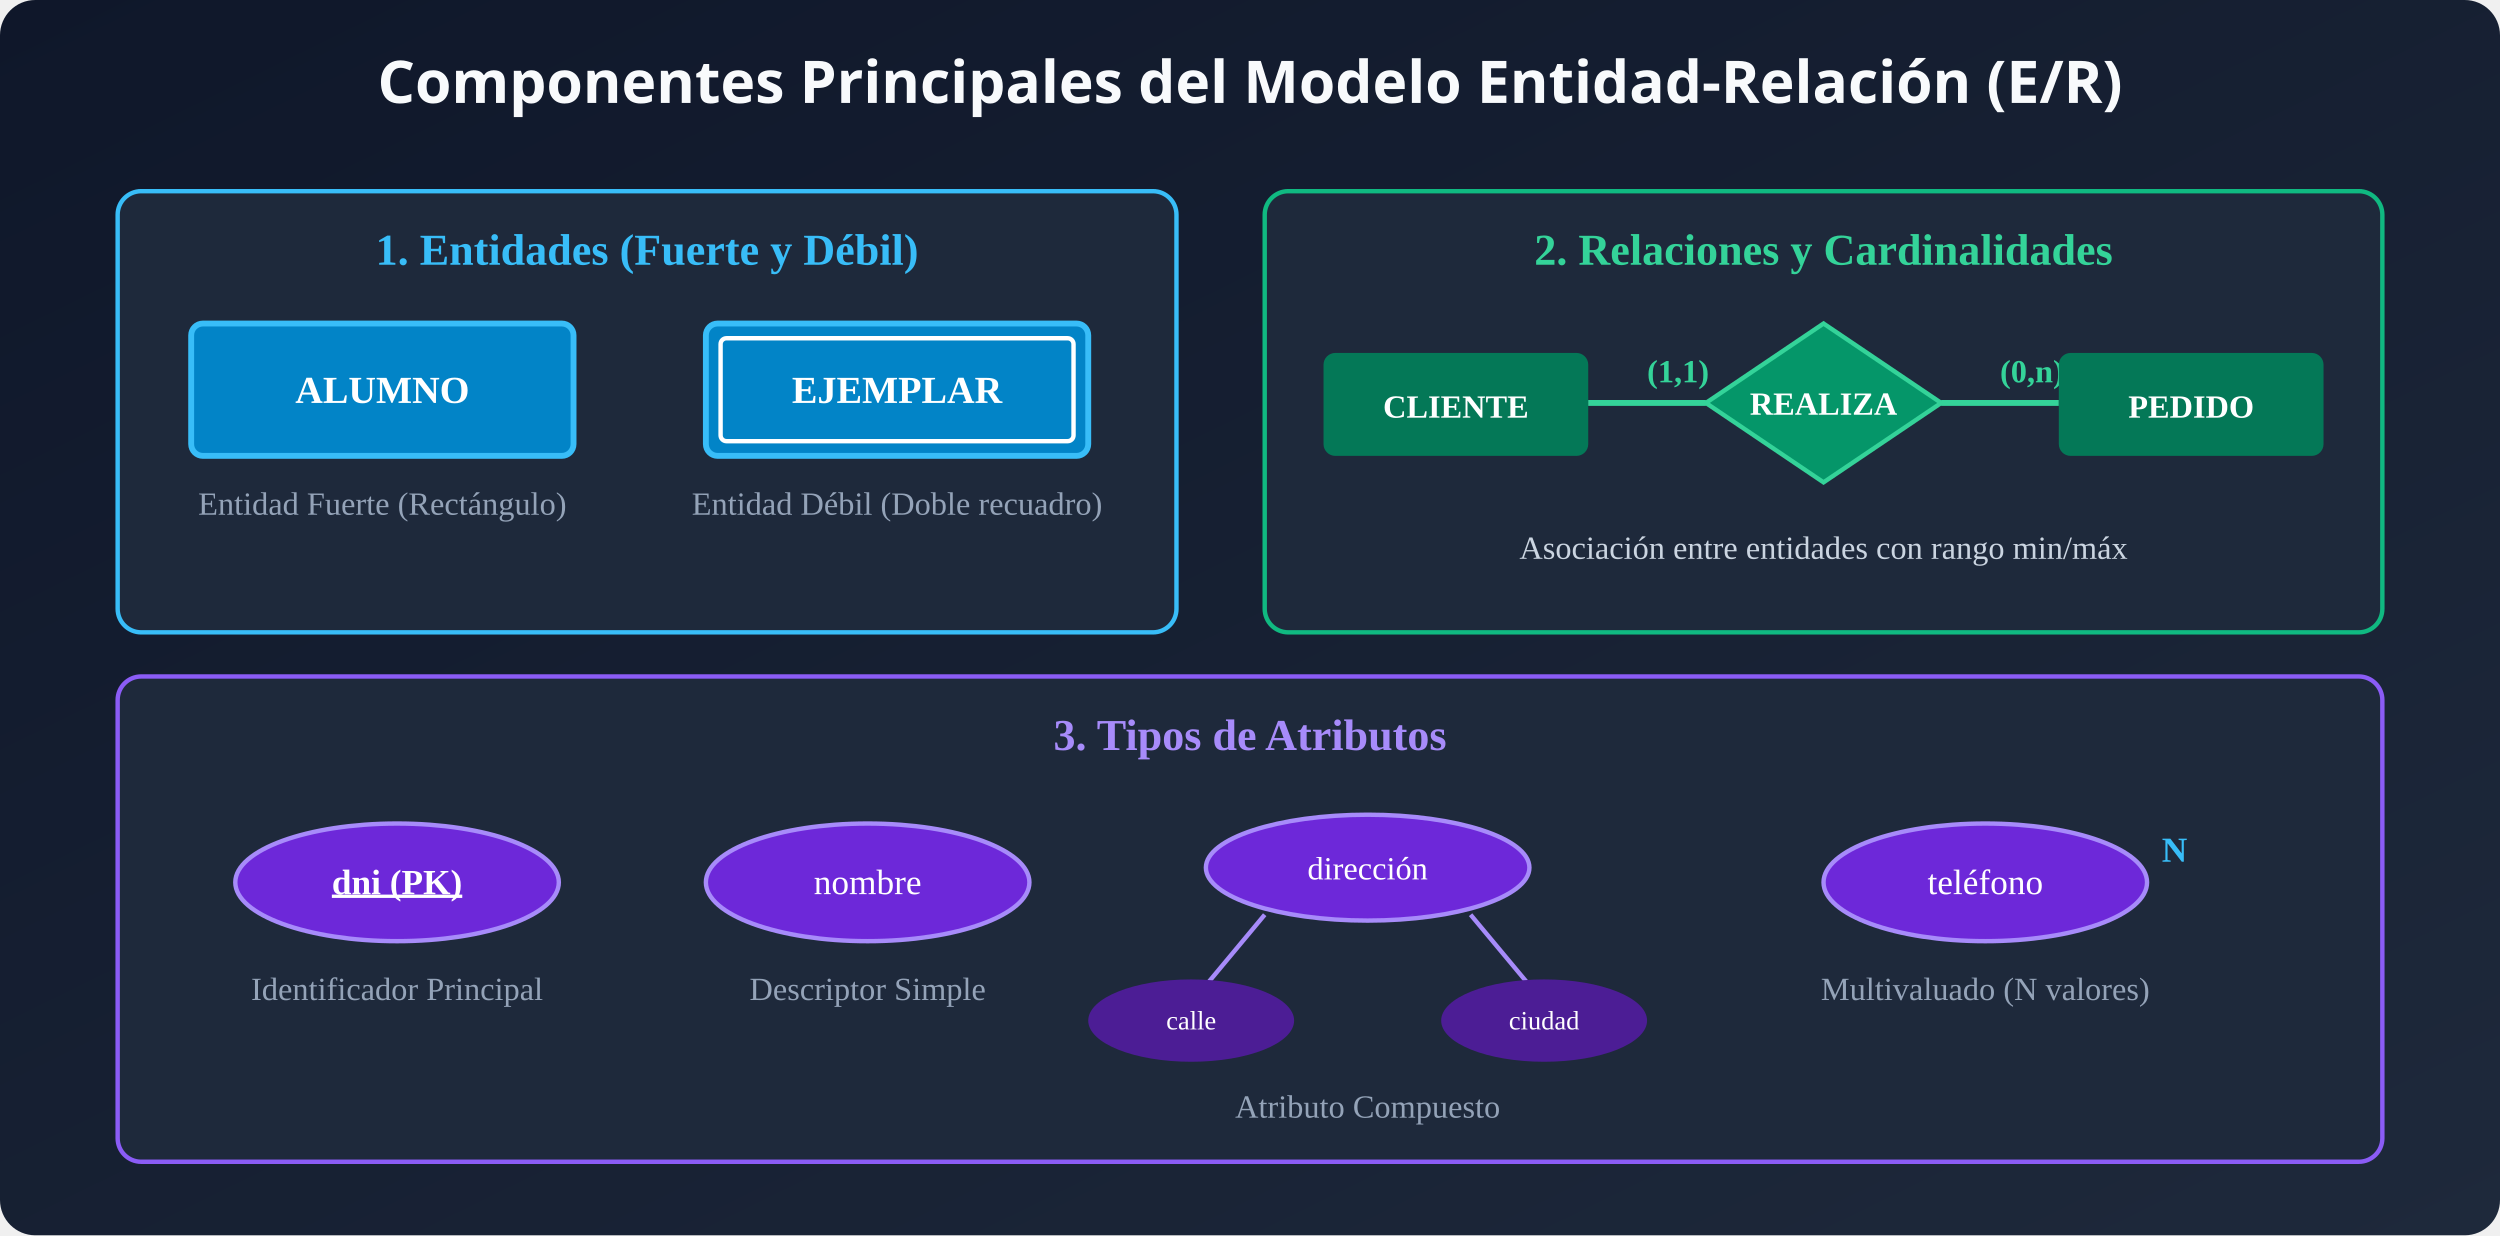
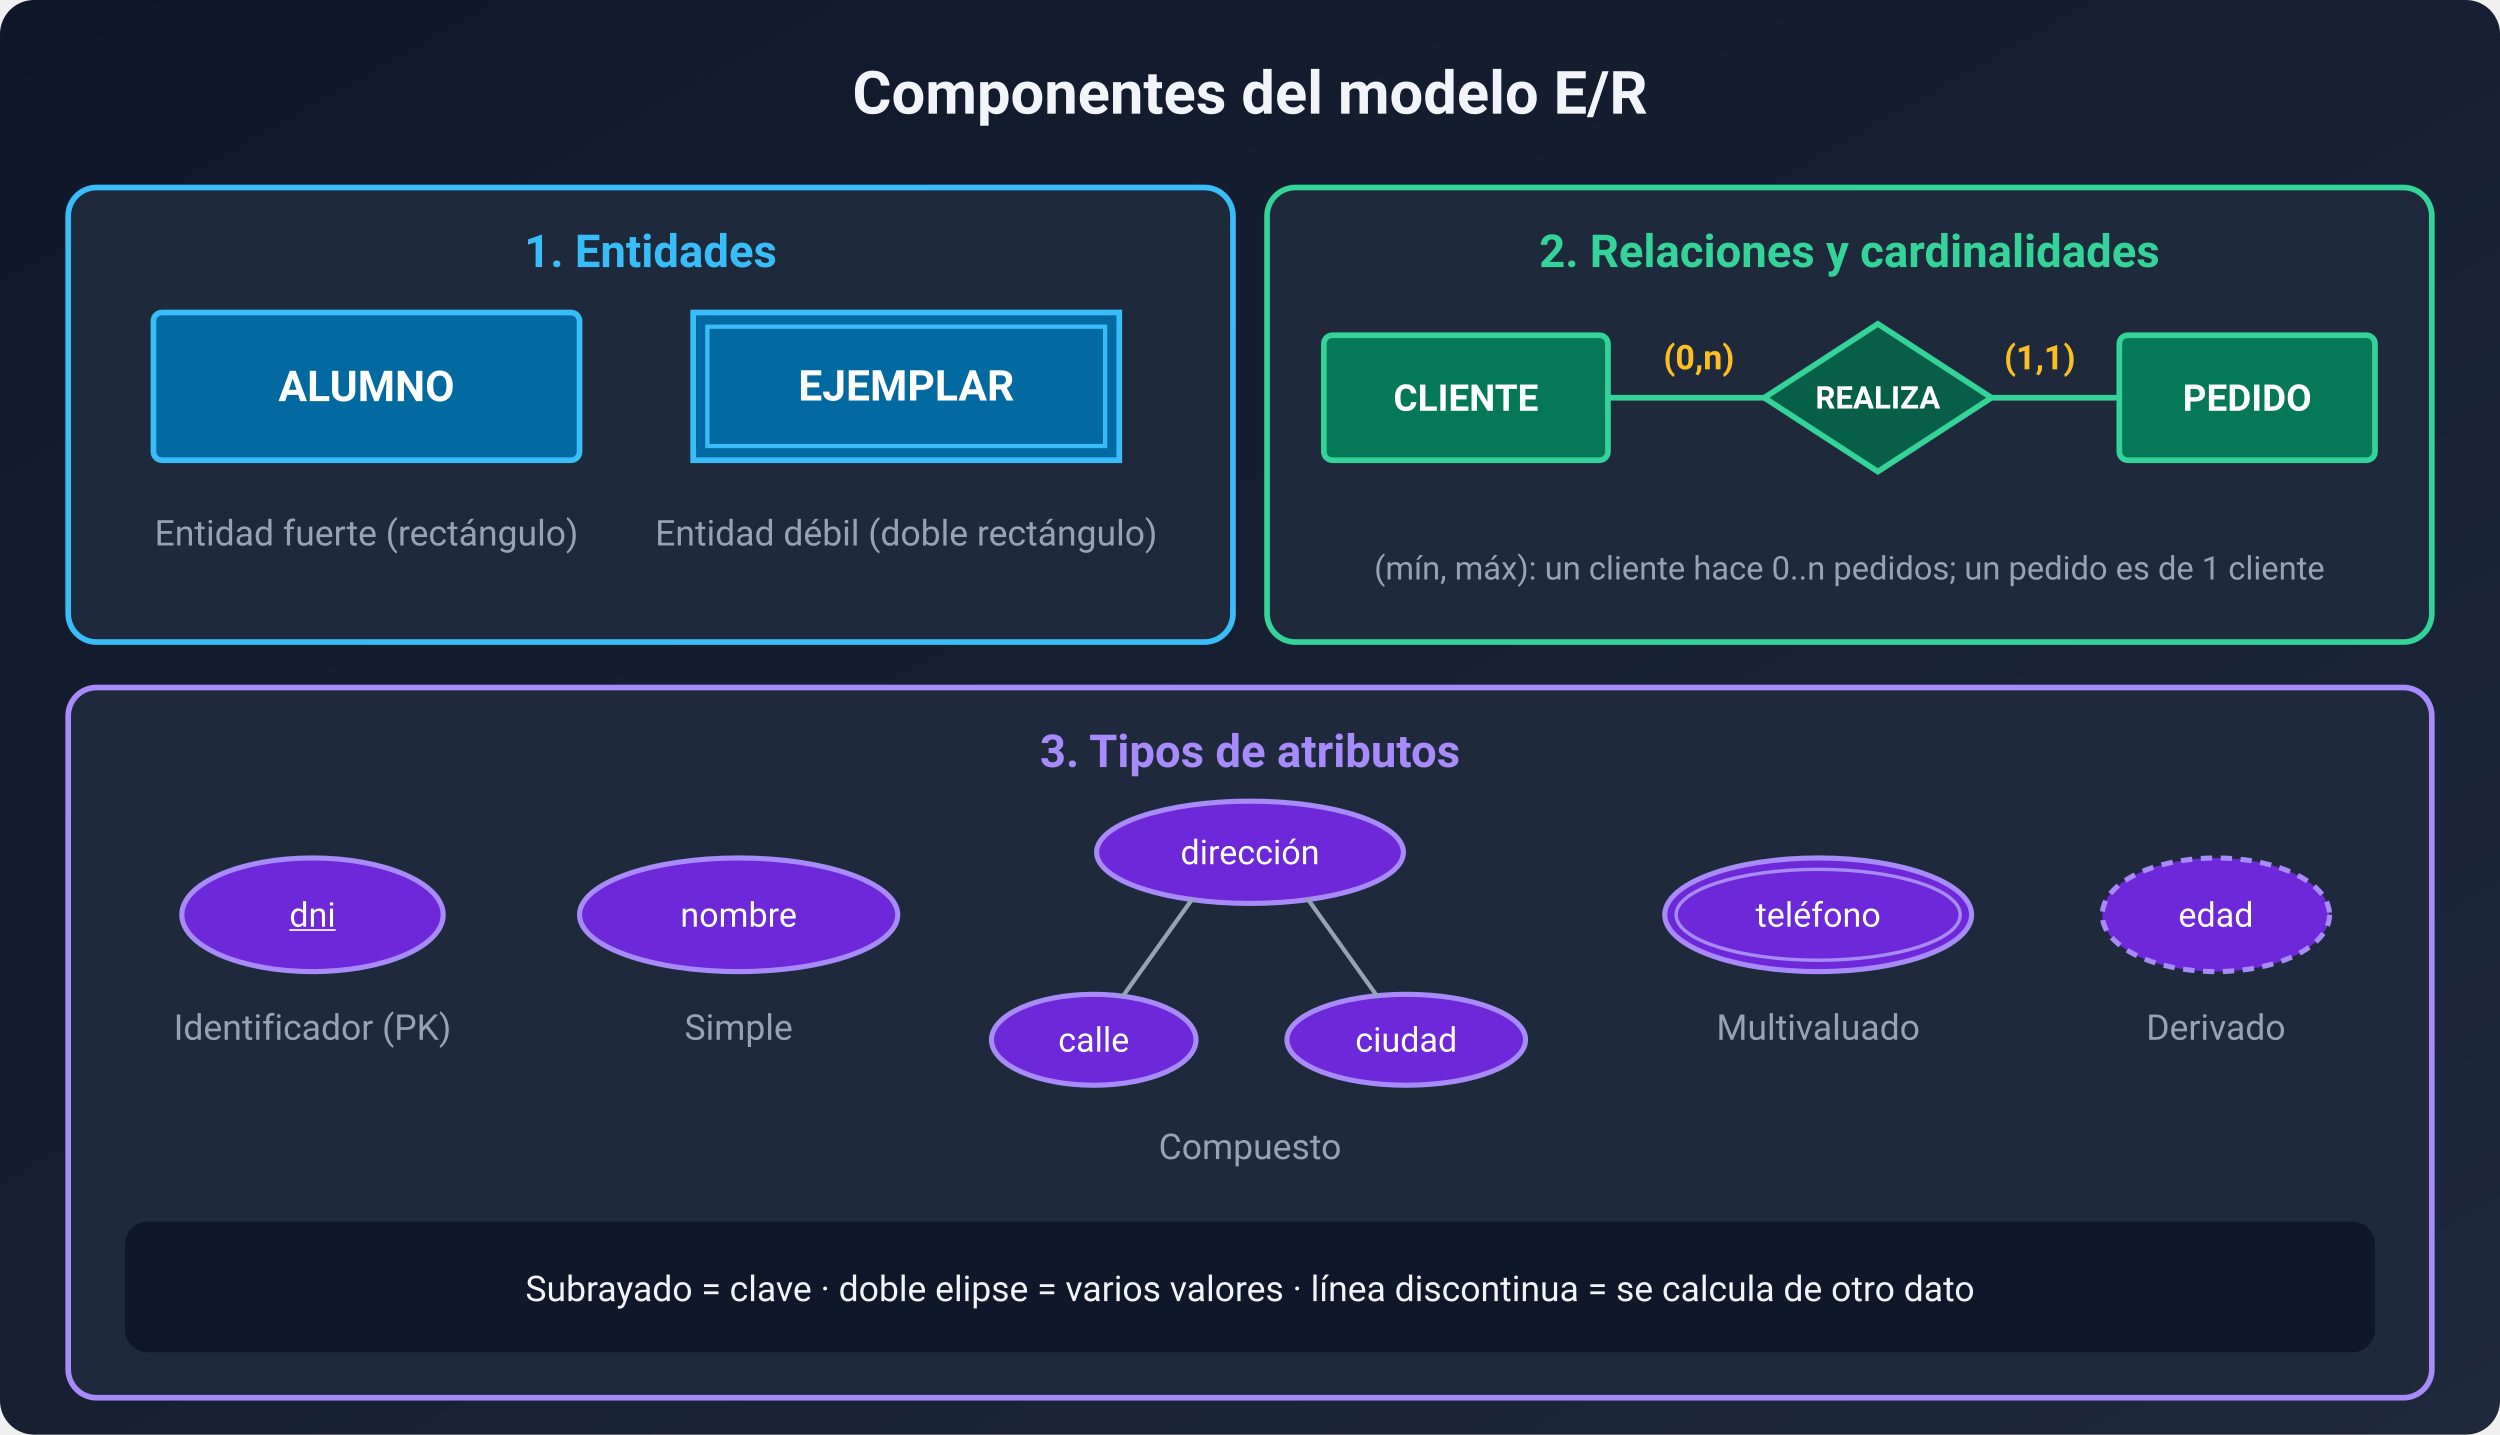
- <svg xmlns="http://www.w3.org/2000/svg" viewBox="0 0 850 420" width="100%" height="100%">
+ <svg xmlns="http://www.w3.org/2000/svg" viewBox="0 0 880 505" width="880" height="505" role="img" aria-labelledby="t d" font-family="system-ui, -apple-system, &quot;Segoe UI&quot;, Roboto, Helvetica, Arial, sans-serif">
  <defs>
-     <linearGradient id="bgER" x1="0%" y1="0%" x2="100%" y2="100%">
-       <stop offset="0%" stop-color="#0f172a" />
-       <stop offset="100%" stop-color="#1e293b" />
+     <linearGradient id="bg" x1="0" y1="0" x2="1" y2="1">
+       <stop offset="0" stop-color="#0f172a" />
+       <stop offset="1" stop-color="#1e293b" />
    </linearGradient>
  </defs>
-   <rect width="850" height="420" rx="12" fill="url(#bgER)" />
-   <text x="425" y="35" text-anchor="middle" fill="#f8fafc" font-family="system-ui, sans-serif" font-size="20" font-weight="bold">Componentes Principales del Modelo Entidad-Relación (E/R)</text>
-   <g transform="translate(40, 65)">
-     <rect width="360" height="150" rx="8" fill="#1e293b" stroke="#38bdf8" stroke-width="1.5" />
-     <text x="180" y="25" text-anchor="middle" fill="#38bdf8" font-size="15" font-weight="bold">1. Entidades (Fuerte y Débil)</text>
-     <rect x="25" y="45" width="130" height="45" rx="4" fill="#0284c7" stroke="#38bdf8" stroke-width="2" />
-     <text x="90" y="72" text-anchor="middle" fill="#fff" font-size="13" font-weight="bold">ALUMNO</text>
-     <text x="90" y="110" text-anchor="middle" fill="#94a3b8" font-size="11">Entidad Fuerte (Rectángulo)</text>
-     <rect x="200" y="45" width="130" height="45" rx="4" fill="#0284c7" stroke="#38bdf8" stroke-width="2" />
-     <rect x="205" y="50" width="120" height="35" rx="2" fill="none" stroke="#fff" stroke-width="1.5" />
-     <text x="265" y="72" text-anchor="middle" fill="#fff" font-size="13" font-weight="bold">EJEMPLAR</text>
-     <text x="265" y="110" text-anchor="middle" fill="#94a3b8" font-size="11">Entidad Débil (Doble recuadro)</text>
+   <style>.hot{cursor:pointer;transition:filter .15s}.hot:hover,.hot:focus,.hot.on{filter:brightness(1.35) drop-shadow(0 0 6px rgba(255,255,255,.35));outline:none}</style>
+   <rect width="880" height="505" rx="12" fill="url(#bg)" />
+   <text x="440.0" y="40.0" font-size="21" fill="#f1f5f9" text-anchor="middle" font-weight="700">Componentes del modelo E/R</text>
+   <rect x="24.0" y="66.0" width="410.0" height="160.0" rx="10" fill="#1e293b" stroke="#38bdf8" stroke-width="2" />
+   <text x="229.0" y="94.0" font-size="16" fill="#38bdf8" text-anchor="middle" font-weight="700">1. Entidades</text>
+   <g class="hot" tabindex="0" data-tip="Entidad fuerte: existe por sí misma y tiene clave propia.">
+     <rect x="54.0" y="110.0" width="150.0" height="52.0" rx="3" fill="#0369a1" stroke="#38bdf8" stroke-width="2" />
+     <text x="129.0" y="141.2" font-size="15" fill="#fff" text-anchor="middle" font-weight="700">ALUMNO</text>
  </g>
-   <g transform="translate(430, 65)">
-     <rect width="380" height="150" rx="8" fill="#1e293b" stroke="#10b981" stroke-width="1.5" />
-     <text x="190" y="25" text-anchor="middle" fill="#34d399" font-size="15" font-weight="bold">2. Relaciones y Cardinalidades</text>
-     <rect x="20" y="55" width="90" height="35" rx="4" fill="#047857" />
-     <text x="65" y="77" text-anchor="middle" fill="#fff" font-size="11" font-weight="bold">CLIENTE</text>
-     <path d="M 110 72 L 150 72" stroke="#34d399" stroke-width="2" />
-     <text x="130" y="65" fill="#34d399" font-size="11" font-weight="bold">(1,1)</text>
-     <polygon points="190,45 230,72 190,99 150,72" fill="#059669" stroke="#34d399" stroke-width="1.5" />
-     <text x="190" y="76" text-anchor="middle" fill="#fff" font-size="11" font-weight="bold">REALIZA</text>
-     <path d="M 230 72 L 270 72" stroke="#34d399" stroke-width="2" />
-     <text x="250" y="65" fill="#34d399" font-size="11" font-weight="bold">(0,n)</text>
-     <rect x="270" y="55" width="90" height="35" rx="4" fill="#047857" />
-     <text x="315" y="77" text-anchor="middle" fill="#fff" font-size="11" font-weight="bold">PEDIDO</text>
-     <text x="190" y="125" text-anchor="middle" fill="#cbd5e1" font-size="11">Asociación entre entidades con rango min/máx</text>
+   <g class="hot" tabindex="0" data-tip="Entidad débil: depende de otra (p. ej. un EJEMPLAR depende de su LIBRO) y su clave es parcial.">
+     <rect x="244" y="110" width="150" height="52" fill="#0369a1" stroke="#38bdf8" stroke-width="2" />
+     <rect x="249" y="115" width="140" height="42" fill="none" stroke="#38bdf8" stroke-width="1.5" />
+     <text x="319.0" y="141.0" font-size="15" fill="#fff" text-anchor="middle" font-weight="700">EJEMPLAR</text>
  </g>
-   <g transform="translate(40, 230)">
-     <rect width="770" height="165" rx="8" fill="#1e293b" stroke="#8b5cf6" stroke-width="1.5" />
-     <text x="385" y="25" text-anchor="middle" fill="#a78bfa" font-size="15" font-weight="bold">3. Tipos de Atributos</text>
-     <g transform="translate(30, 45)">
-       <ellipse cx="65" cy="25" rx="55" ry="20" fill="#6d28d9" stroke="#a78bfa" stroke-width="1.5" />
-       <text x="65" y="29" text-anchor="middle" fill="#fff" font-size="12" font-weight="bold" text-decoration="underline">dni (PK)</text>
-       <text x="65" y="65" text-anchor="middle" fill="#94a3b8" font-size="11">Identificador Principal</text>
-     </g>
-     <g transform="translate(190, 45)">
-       <ellipse cx="65" cy="25" rx="55" ry="20" fill="#6d28d9" stroke="#a78bfa" stroke-width="1.5" />
-       <text x="65" y="29" text-anchor="middle" fill="#fff" font-size="12">nombre</text>
-       <text x="65" y="65" text-anchor="middle" fill="#94a3b8" font-size="11">Descriptor Simple</text>
-     </g>
-     <g transform="translate(350, 45)">
-       <ellipse cx="75" cy="20" rx="55" ry="18" fill="#6d28d9" stroke="#a78bfa" stroke-width="1.5" />
-       <text x="75" y="24" text-anchor="middle" fill="#fff" font-size="11">dirección</text>
-       <line x1="40" y1="36" x2="20" y2="60" stroke="#a78bfa" stroke-width="1.5" />
-       <line x1="110" y1="36" x2="130" y2="60" stroke="#a78bfa" stroke-width="1.5" />
-       <ellipse cx="15" cy="72" rx="35" ry="14" fill="#4c1d95" />
-       <text x="15" y="75" text-anchor="middle" fill="#fff" font-size="9">calle</text>
-       <ellipse cx="135" cy="72" rx="35" ry="14" fill="#4c1d95" />
-       <text x="135" y="75" text-anchor="middle" fill="#fff" font-size="9">ciudad</text>
-       <text x="75" y="105" text-anchor="middle" fill="#94a3b8" font-size="11">Atributo Compuesto</text>
-     </g>
-     <g transform="translate(560, 45)">
-       <ellipse cx="75" cy="25" rx="55" ry="20" fill="#6d28d9" stroke="#a78bfa" stroke-width="1.5" />
-       <text x="75" y="29" text-anchor="middle" fill="#fff" font-size="12">teléfono</text>
-       <text x="135" y="18" fill="#38bdf8" font-size="12" font-weight="bold">N</text>
-       <text x="75" y="65" text-anchor="middle" fill="#94a3b8" font-size="11">Multivaluado (N valores)</text>
-     </g>
+   <text x="129.0" y="192.0" font-size="12.5" fill="#94a3b8" text-anchor="middle">Entidad fuerte (rectángulo)</text>
+   <text x="319.0" y="192.0" font-size="12.5" fill="#94a3b8" text-anchor="middle">Entidad débil (doble rectángulo)</text>
+   <rect x="446.0" y="66.0" width="410.0" height="160.0" rx="10" fill="#1e293b" stroke="#34d399" stroke-width="2" />
+   <text x="651.0" y="94.0" font-size="16" fill="#34d399" text-anchor="middle" font-weight="700">2. Relaciones y cardinalidades</text>
+   <rect x="466.0" y="118.0" width="100.0" height="44.0" rx="3" fill="#047857" stroke="#34d399" stroke-width="2" />
+   <text x="516.0" y="144.6" font-size="13" fill="#fff" text-anchor="middle" font-weight="700">CLIENTE</text>
+   <rect x="746.0" y="118.0" width="90.0" height="44.0" rx="3" fill="#047857" stroke="#34d399" stroke-width="2" />
+   <text x="791.0" y="144.6" font-size="13" fill="#fff" text-anchor="middle" font-weight="700">PEDIDO</text>
+   <line x1="566.0" y1="140.0" x2="631.0" y2="140.0" stroke="#34d399" stroke-width="2" />
+   <line x1="691.0" y1="140.0" x2="746.0" y2="140.0" stroke="#34d399" stroke-width="2" />
+   <g class="hot" tabindex="0" data-tip="Una relación asocia entidades. REALIZA une CLIENTE y PEDIDO.">
+     <polygon points="661,114.0 701.0,140 661,166.0 621.0,140" fill="#065f46" stroke="#34d399" stroke-width="2" />
+     <text x="661.0" y="143.8" font-size="11" fill="#fff" text-anchor="middle" font-weight="700">REALIZA</text>
  </g>
+   <text x="598.0" y="130.0" font-size="12" fill="#fbbf24" text-anchor="middle" font-weight="700">(0,n)</text>
+   <text x="718.0" y="130.0" font-size="12" fill="#fbbf24" text-anchor="middle" font-weight="700">(1,1)</text>
+   <text x="651.0" y="204.0" font-size="11.5" fill="#94a3b8" text-anchor="middle">(mín, máx): un cliente hace 0..n pedidos; un pedido es de 1 cliente</text>
+   <rect x="24.0" y="242.0" width="832.0" height="250.0" rx="10" fill="#1e293b" stroke="#a78bfa" stroke-width="2" />
+   <text x="440.0" y="270.0" font-size="16" fill="#a78bfa" text-anchor="middle" font-weight="700">3. Tipos de atributos</text>
+   <ellipse cx="110.0" cy="322.0" rx="46.0" ry="20" fill="#6d28d9" stroke="#a78bfa" stroke-width="1.8" />
+   <text x="110.0" y="326.2" font-size="12" fill="#fff" text-anchor="middle" text-decoration="underline">dni</text>
+   <text x="110.0" y="366.0" font-size="12.5" fill="#94a3b8" text-anchor="middle">Identificador (PK)</text>
+   <ellipse cx="260.0" cy="322.0" rx="56.0" ry="20" fill="#6d28d9" stroke="#a78bfa" stroke-width="1.8" />
+   <text x="260.0" y="326.2" font-size="12" fill="#fff" text-anchor="middle">nombre</text>
+   <text x="260.0" y="366.0" font-size="12.5" fill="#94a3b8" text-anchor="middle">Simple</text>
+   <ellipse cx="440.0" cy="300.0" rx="54.0" ry="18" fill="#6d28d9" stroke="#a78bfa" stroke-width="1.8" />
+   <text x="440.0" y="304.2" font-size="12" fill="#fff" text-anchor="middle">dirección</text>
+   <ellipse cx="385.0" cy="366.0" rx="36.0" ry="16" fill="#6d28d9" stroke="#a78bfa" stroke-width="1.8" />
+   <text x="385.0" y="370.2" font-size="12" fill="#fff" text-anchor="middle">calle</text>
+   <ellipse cx="495.0" cy="366.0" rx="42.0" ry="16" fill="#6d28d9" stroke="#a78bfa" stroke-width="1.8" />
+   <text x="495.0" y="370.2" font-size="12" fill="#fff" text-anchor="middle">ciudad</text>
+   <line x1="420.0" y1="316.0" x2="395.0" y2="351.0" stroke="#94a3b8" stroke-width="1.5" />
+   <line x1="460.0" y1="316.0" x2="485.0" y2="351.0" stroke="#94a3b8" stroke-width="1.5" />
+   <text x="440.0" y="408.0" font-size="12.5" fill="#94a3b8" text-anchor="middle">Compuesto</text>
+   <ellipse cx="640.0" cy="322.0" rx="54.0" ry="20" fill="#6d28d9" stroke="#a78bfa" stroke-width="1.8" />
+   <ellipse cx="640.0" cy="322.0" rx="50.0" ry="16" fill="none" stroke="#a78bfa" stroke-width="1.2" />
+   <text x="640.0" y="326.2" font-size="12" fill="#fff" text-anchor="middle">teléfono</text>
+   <text x="640.0" y="366.0" font-size="12.5" fill="#94a3b8" text-anchor="middle">Multivaluado</text>
+   <ellipse cx="780.0" cy="322.0" rx="40.0" ry="20" fill="#6d28d9" stroke="#a78bfa" stroke-width="1.8" stroke-dasharray="4 3" />
+   <text x="780.0" y="326.2" font-size="12" fill="#fff" text-anchor="middle">edad</text>
+   <text x="780.0" y="366.0" font-size="12.5" fill="#94a3b8" text-anchor="middle">Derivado</text>
+   <rect x="44.0" y="430.0" width="792.0" height="46.0" rx="8" fill="#0f172a" />
+   <text x="440.0" y="458.0" font-size="12.5" fill="#f1f5f9" text-anchor="middle">Subrayado = clave · doble elipse = varios valores · línea discontinua = se calcula de otro dato</text>
</svg>
